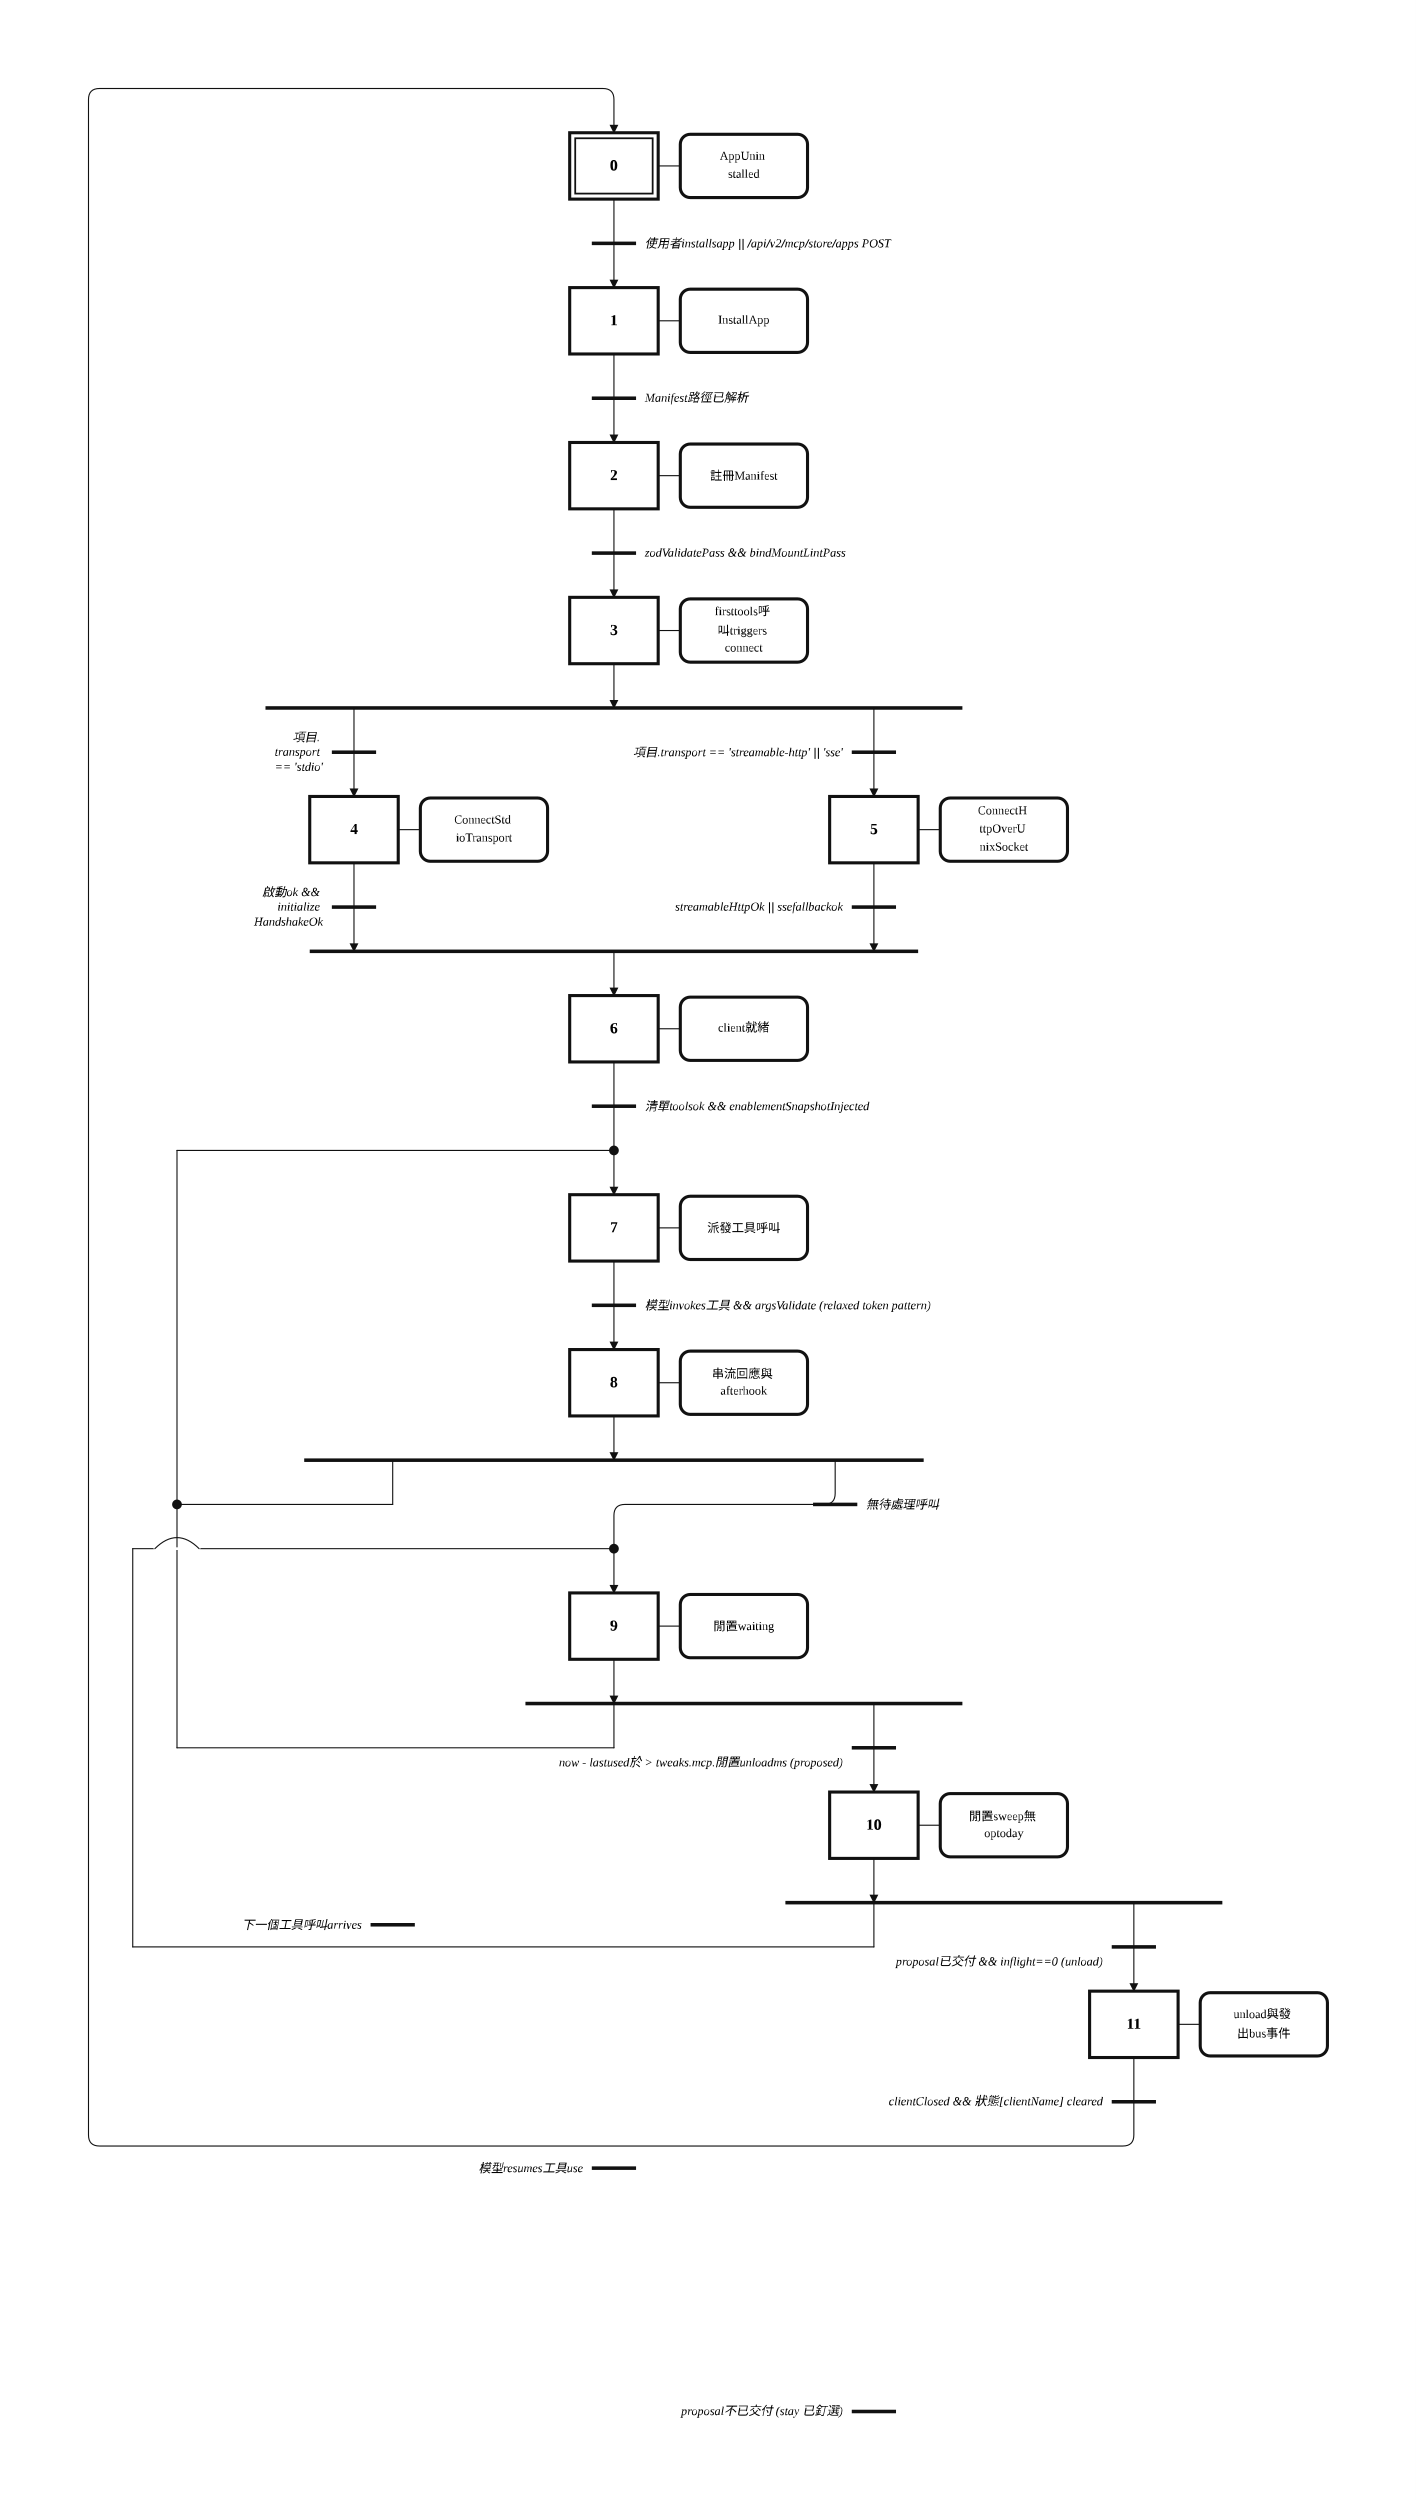
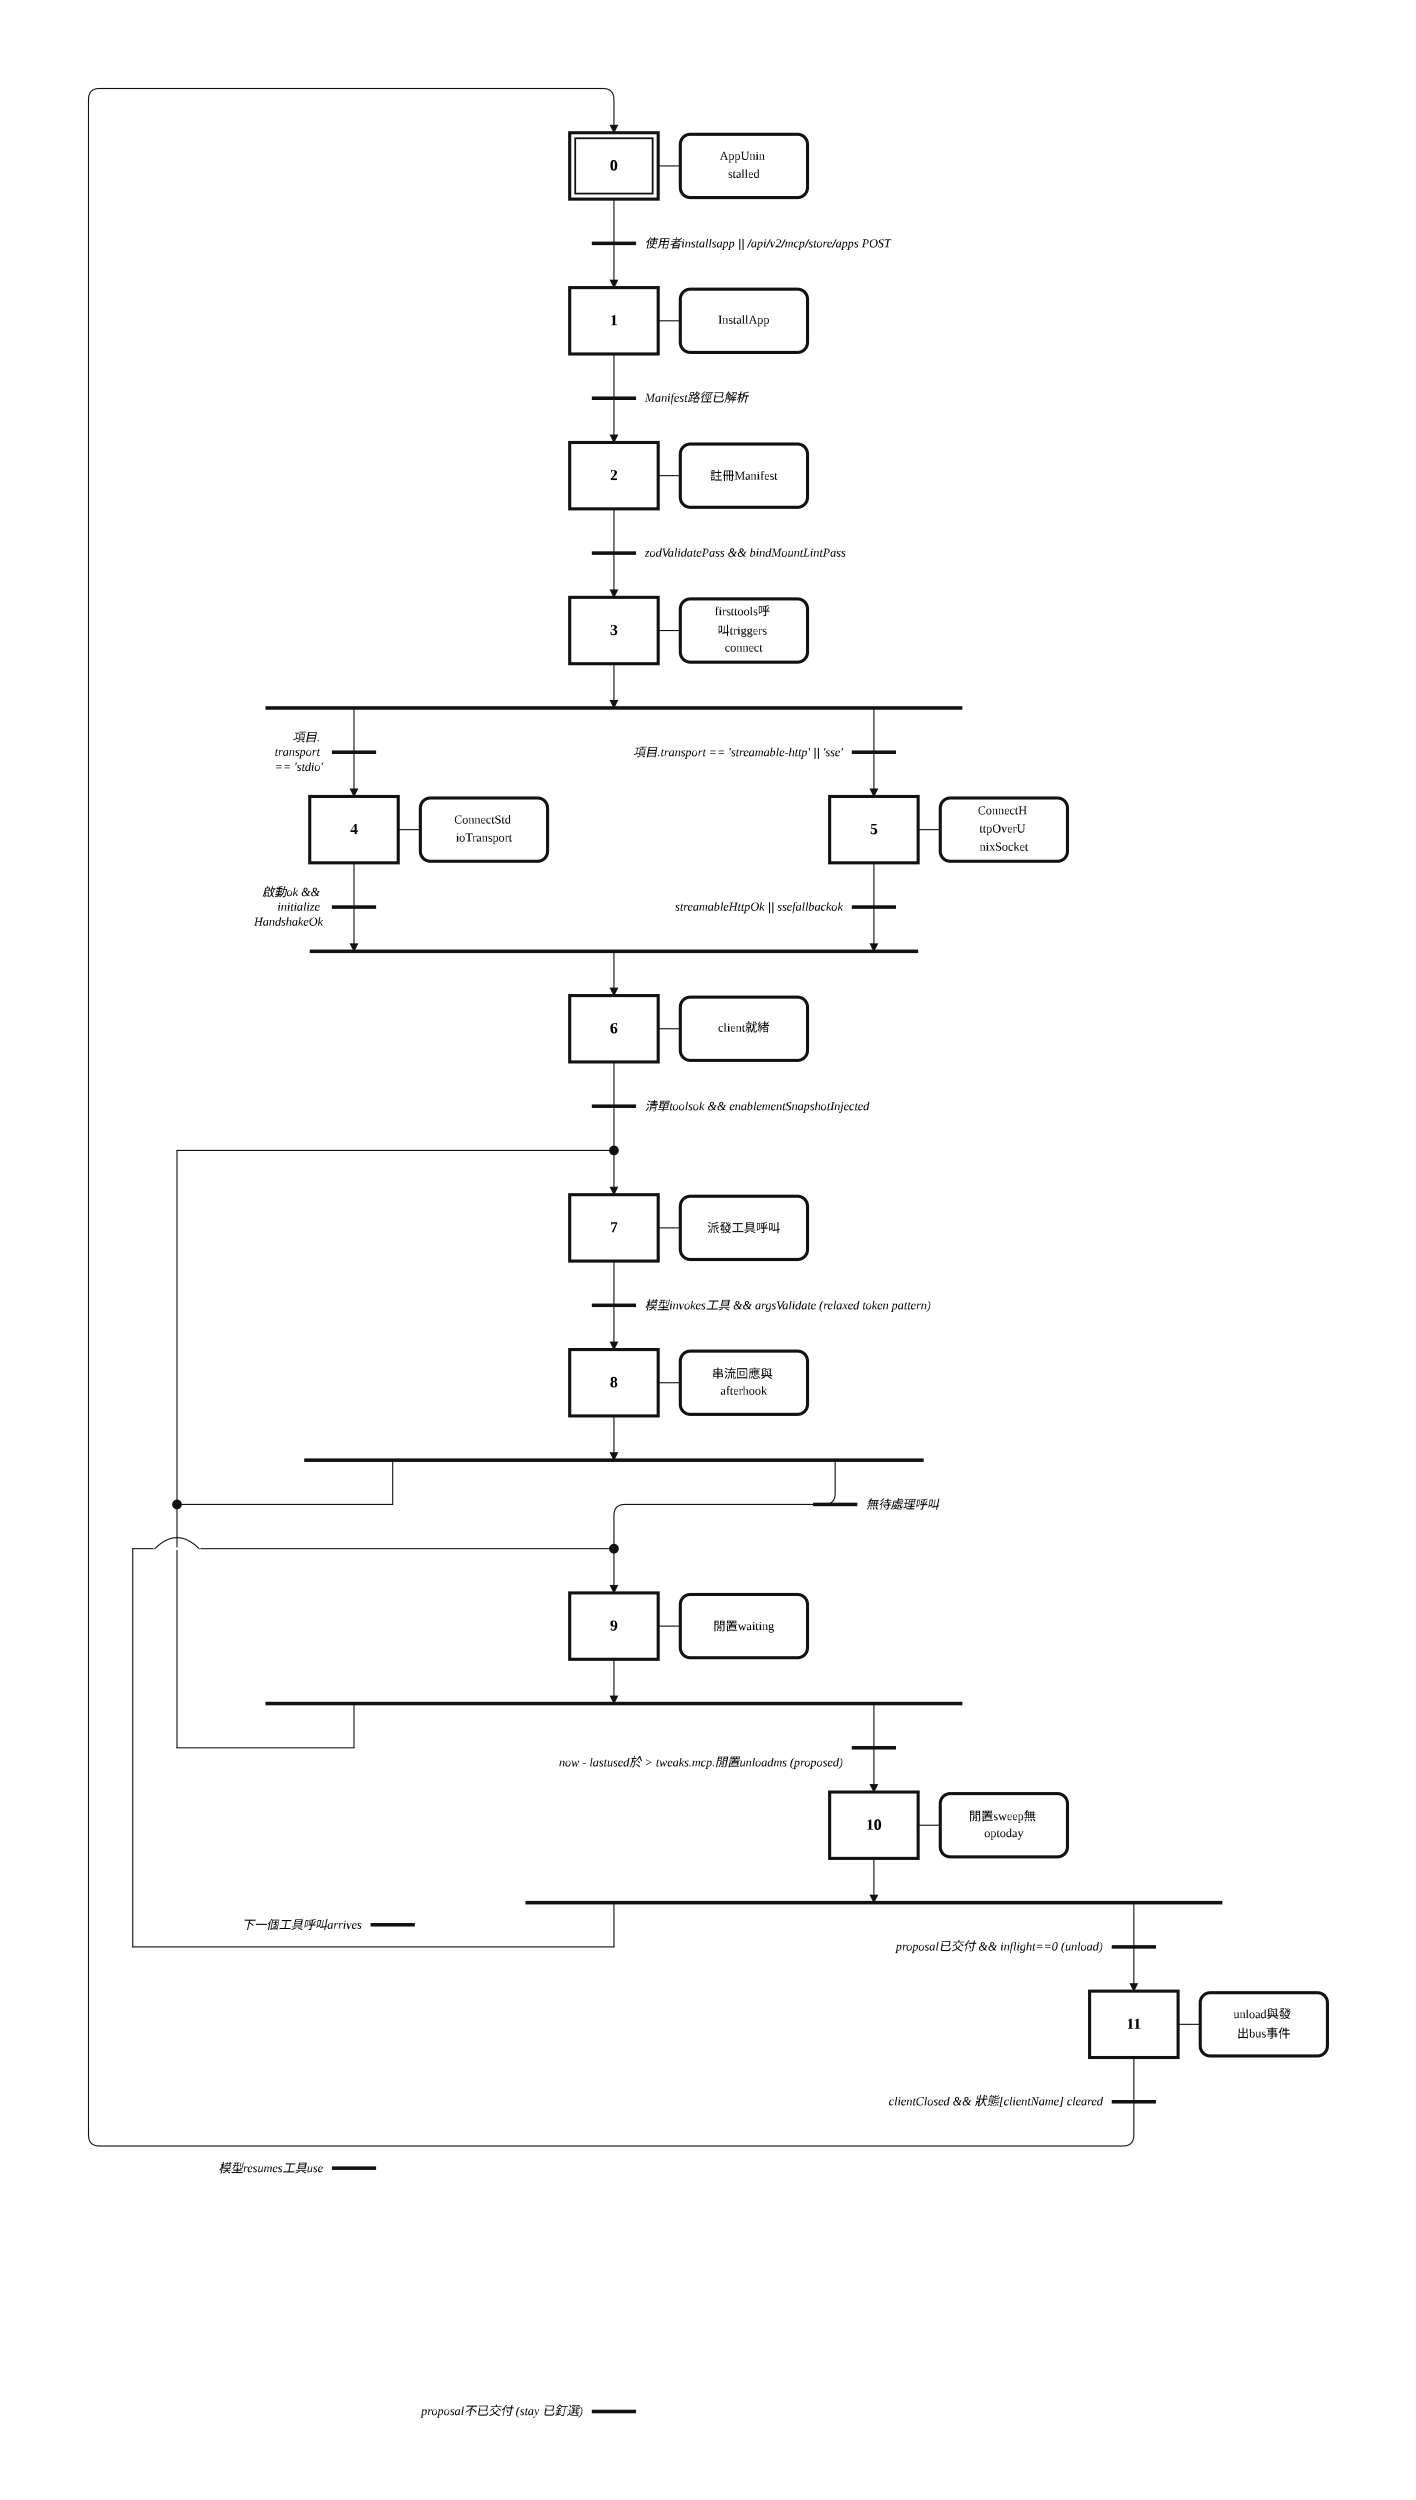
<svg xmlns="http://www.w3.org/2000/svg" width="1280" height="2260" viewBox="-6.00 -2.00 64.00 113.00" role="img">
  <style>
.step{fill:#fff;stroke:#111;stroke-width:.14}.step-inner{fill:none;stroke:#111;stroke-width:.08}
.action{fill:#fff;stroke:#111;stroke-width:.14}.gate{stroke:#111;stroke-width:.16}
.edge{fill:none;stroke:#111;stroke-width:.05;stroke-linecap:round;stroke-linejoin:round}.edge-arrow{marker-end:url(#arrow)}
.flyover-mask{stroke:#fff;stroke-width:.12;stroke-linecap:round}
.flyover{fill:none;stroke:#111;stroke-width:.05;stroke-linecap:round}
.junction{fill:#111;stroke:#111;stroke-width:0}.branch-junction{fill:#fff;stroke:#111;stroke-width:.08}
.assoc{stroke:#111;stroke-width:.05}.label{font:bold .7px 'Times New Roman', 'BiauKai', 'DFKai-SB', serif;text-anchor:middle;dominant-baseline:middle}
.action-label{font:.55px 'Times New Roman', 'BiauKai', 'DFKai-SB', serif;text-anchor:middle;dominant-baseline:middle}.gate-label{font:italic .55px 'Times New Roman', 'BiauKai', 'DFKai-SB', serif;text-anchor:start;dominant-baseline:middle}.gate-label-left{font:italic .55px 'Times New Roman', 'BiauKai', 'DFKai-SB', serif;text-anchor:end;dominant-baseline:middle}
</style>
  <defs>
    <marker id="arrow" markerWidth="0.4" markerHeight="0.4" refX="0.36" refY="0.2" orient="auto" markerUnits="userSpaceOnUse">
      <path d="M 0 0 L 0.4 0.2 L 0 0.4 z" fill="#111" />
    </marker>
  </defs>
  <rect x="-6.00" y="-2.00" width="64.00" height="113.00" fill="white" />
  <path class="edge edge-arrow" d="M 21.75 48.00 L 21.75 52.00" />
  <path class="edge edge-arrow" d="M 31.75 64.00 L 31.75 65.50 Q 31.75 66.00 31.25 66.00 L 22.25 66.00 Q 21.75 66.00 21.75 66.50 L 21.75 70.00" />
  <path class="edge" d="M 21.75 7.00 L 21.75 9.00" />
  <path class="edge edge-arrow" d="M 21.75 9.00 L 21.75 11.00" />
  <path class="edge" d="M 21.75 14.00 L 21.75 16.00" />
  <path class="edge edge-arrow" d="M 21.75 16.00 L 21.75 18.00" />
  <path class="edge" d="M 21.75 21.00 L 21.75 23.00" />
  <path class="edge edge-arrow" d="M 21.75 23.00 L 21.75 25.00" />
  <path class="edge edge-arrow" d="M 21.75 28.00 L 21.75 30.00" />
  <path class="edge edge-arrow" d="M 10.00 30.00 L 10.00 34.00" />
  <path class="edge edge-arrow" d="M 33.50 30.00 L 33.50 34.00" />
  <path class="edge edge-arrow" d="M 10.00 37.00 L 10.00 41.00" />
  <path class="edge edge-arrow" d="M 21.75 41.00 L 21.75 43.00" />
  <path class="edge edge-arrow" d="M 33.50 37.00 L 33.50 41.00" />
  <path class="edge" d="M 21.75 46.00 L 21.75 48.00" />
  <path class="edge" d="M 21.75 55.00 L 21.75 57.00" />
  <path class="edge edge-arrow" d="M 21.75 57.00 L 21.75 59.00" />
  <path class="edge edge-arrow" d="M 21.75 62.00 L 21.75 64.00" />
  <path class="edge" d="M 11.75 64.00 L 11.75 66.00" />
  <path class="edge" d="M 11.75 66.00 L 2.00 66.00" />
  <path class="edge" d="M 2.00 66.00 L 2.00 50.00" />
  <path class="edge" d="M 2.00 50.00 L 21.75 50.00" />
  <path class="edge edge-arrow" d="M 21.75 73.00 L 21.75 75.00" />
-   <path class="edge" d="M 21.75 75.00 L 21.75 77.00" />
-   <path class="edge" d="M 21.75 77.00 L 2.00 77.00" />
+   <path class="edge" d="M 10.00 75.00 L 10.00 77.00" />
+   <path class="edge" d="M 10.00 77.00 L 2.00 77.00" />
  <path class="edge" d="M 2.00 77.00 L 2.00 66.00" />
  <path class="edge edge-arrow" d="M 33.50 75.00 L 33.50 79.00" />
  <path class="edge edge-arrow" d="M 33.50 82.00 L 33.50 84.00" />
-   <path class="edge" d="M 33.50 84.00 L 33.50 86.00" />
-   <path class="edge" d="M 33.50 86.00 L 0.00 86.00" />
+   <path class="edge" d="M 21.75 84.00 L 21.75 86.00" />
+   <path class="edge" d="M 21.75 86.00 L 0.00 86.00" />
  <path class="edge" d="M 0.00 86.00 L 0.00 68.00" />
  <path class="edge" d="M 0.00 68.00 L 21.75 68.00" />
  <path class="edge edge-arrow" d="M 45.25 84.00 L 45.25 88.00" />
  <path class="edge" d="M 45.25 91.00 L 45.25 93.00" />
  <path class="edge edge-arrow" d="M 45.25 93.00 L 45.25 94.50 Q 45.25 95.00 44.75 95.00 L -1.50 95.00 Q -2.00 95.00 -2.00 94.50 L -2.00 2.50 Q -2.00 2.00 -1.50 2.00 L 21.25 2.00 Q 21.75 2.00 21.75 2.50 L 21.75 4.00" />
  <rect class="step" x="19.75" y="4.00" width="4.00" height="3.00" />
  <rect class="step-inner" x="20.00" y="4.25" width="3.50" height="2.50" />
  <text class="label" x="21.75" y="5.50">0</text>
  <rect class="step" x="19.75" y="11.00" width="4.00" height="3.00" />
  <text class="label" x="21.75" y="12.50">1</text>
  <rect class="step" x="19.75" y="18.00" width="4.00" height="3.00" />
  <text class="label" x="21.75" y="19.50">2</text>
  <rect class="step" x="19.75" y="25.00" width="4.00" height="3.00" />
  <text class="label" x="21.75" y="26.50">3</text>
  <rect class="step" x="8.00" y="34.00" width="4.00" height="3.00" />
  <text class="label" x="10.00" y="35.50">4</text>
  <rect class="step" x="31.50" y="34.00" width="4.00" height="3.00" />
  <text class="label" x="33.50" y="35.50">5</text>
  <rect class="step" x="19.75" y="43.00" width="4.00" height="3.00" />
  <text class="label" x="21.75" y="44.50">6</text>
  <rect class="step" x="19.75" y="52.00" width="4.00" height="3.00" />
  <text class="label" x="21.75" y="53.50">7</text>
  <rect class="step" x="19.75" y="59.00" width="4.00" height="3.00" />
  <text class="label" x="21.75" y="60.50">8</text>
  <rect class="step" x="19.75" y="70.00" width="4.00" height="3.00" />
  <text class="label" x="21.75" y="71.50">9</text>
  <rect class="step" x="31.50" y="79.00" width="4.00" height="3.00" />
  <text class="label" x="33.50" y="80.50">10</text>
  <rect class="step" x="43.25" y="88.00" width="4.00" height="3.00" />
  <text class="label" x="45.25" y="89.50">11</text>
  <line class="assoc" x1="23.75" y1="5.50" x2="24.75" y2="5.50" />
  <rect class="action" x="24.75" y="4.07" width="5.75" height="2.86" rx="0.45" ry="0.45" />
  <text class="action-label" x="27.62" y="5.09">
    <tspan x="27.62" dy="0">AppUnin</tspan>
    <tspan x="27.62" dy="0.82">stalled</tspan>
  </text>
  <line class="assoc" x1="23.75" y1="12.50" x2="24.75" y2="12.50" />
  <rect class="action" x="24.75" y="11.07" width="5.75" height="2.86" rx="0.45" ry="0.45" />
  <text class="action-label" x="27.62" y="12.50">
    <tspan x="27.62" dy="0">InstallApp</tspan>
  </text>
  <line class="assoc" x1="23.75" y1="19.50" x2="24.75" y2="19.50" />
  <rect class="action" x="24.75" y="18.07" width="5.75" height="2.86" rx="0.45" ry="0.45" />
  <text class="action-label" x="27.62" y="19.50">
    <tspan x="27.62" dy="0">註冊Manifest</tspan>
  </text>
  <line class="assoc" x1="23.75" y1="26.50" x2="24.75" y2="26.50" />
  <rect class="action" x="24.75" y="25.07" width="5.75" height="2.86" rx="0.45" ry="0.45" />
  <text class="action-label" x="27.62" y="25.68">
    <tspan x="27.62" dy="0">firsttools呼</tspan>
    <tspan x="27.62" dy="0.82">叫triggers</tspan>
    <tspan x="27.62" dy="0.82">connect</tspan>
  </text>
  <line class="assoc" x1="12.00" y1="35.50" x2="13.00" y2="35.50" />
  <rect class="action" x="13.00" y="34.07" width="5.75" height="2.86" rx="0.45" ry="0.45" />
  <text class="action-label" x="15.88" y="35.09">
    <tspan x="15.88" dy="0">ConnectStd</tspan>
    <tspan x="15.88" dy="0.82">ioTransport</tspan>
  </text>
  <line class="assoc" x1="35.50" y1="35.50" x2="36.50" y2="35.50" />
  <rect class="action" x="36.50" y="34.07" width="5.75" height="2.86" rx="0.45" ry="0.45" />
  <text class="action-label" x="39.38" y="34.68">
    <tspan x="39.38" dy="0">ConnectH</tspan>
    <tspan x="39.38" dy="0.82">ttpOverU</tspan>
    <tspan x="39.38" dy="0.82">nixSocket</tspan>
  </text>
  <line class="assoc" x1="23.75" y1="44.50" x2="24.75" y2="44.50" />
  <rect class="action" x="24.75" y="43.07" width="5.75" height="2.86" rx="0.45" ry="0.45" />
  <text class="action-label" x="27.62" y="44.50">
    <tspan x="27.62" dy="0">client就緒</tspan>
  </text>
  <line class="assoc" x1="23.75" y1="53.50" x2="24.75" y2="53.50" />
  <rect class="action" x="24.75" y="52.07" width="5.75" height="2.86" rx="0.45" ry="0.45" />
  <text class="action-label" x="27.62" y="53.50">
    <tspan x="27.62" dy="0">派發工具呼叫</tspan>
  </text>
  <line class="assoc" x1="23.75" y1="60.50" x2="24.75" y2="60.50" />
  <rect class="action" x="24.75" y="59.07" width="5.75" height="2.86" rx="0.45" ry="0.45" />
  <text class="action-label" x="27.62" y="60.09">
    <tspan x="27.62" dy="0">串流回應與</tspan>
    <tspan x="27.62" dy="0.82">afterhook</tspan>
  </text>
  <line class="assoc" x1="23.75" y1="71.50" x2="24.75" y2="71.50" />
  <rect class="action" x="24.75" y="70.07" width="5.75" height="2.86" rx="0.45" ry="0.45" />
  <text class="action-label" x="27.62" y="71.50">
    <tspan x="27.62" dy="0">閒置waiting</tspan>
  </text>
  <line class="assoc" x1="35.50" y1="80.50" x2="36.50" y2="80.50" />
  <rect class="action" x="36.50" y="79.07" width="5.75" height="2.86" rx="0.45" ry="0.45" />
  <text class="action-label" x="39.38" y="80.09">
    <tspan x="39.38" dy="0">閒置sweep無</tspan>
    <tspan x="39.38" dy="0.82">optoday</tspan>
  </text>
  <line class="assoc" x1="47.25" y1="89.50" x2="48.25" y2="89.50" />
  <rect class="action" x="48.25" y="88.07" width="5.75" height="2.86" rx="0.45" ry="0.45" />
  <text class="action-label" x="51.12" y="89.09">
    <tspan x="51.12" dy="0">unload與發</tspan>
    <tspan x="51.12" dy="0.82">出bus事件</tspan>
  </text>
  <line class="gate" x1="20.75" y1="9.00" x2="22.75" y2="9.00" />
  <text class="gate-label" x="23.15" y="9.00">
    <tspan x="23.15" dy="0">使用者installsapp || /api/v2/mcp/store/apps POST</tspan>
  </text>
  <line class="gate" x1="20.75" y1="16.00" x2="22.75" y2="16.00" />
  <text class="gate-label" x="23.15" y="16.00">
    <tspan x="23.15" dy="0">Manifest路徑已解析</tspan>
  </text>
  <line class="gate" x1="20.75" y1="23.00" x2="22.75" y2="23.00" />
  <text class="gate-label" x="23.15" y="23.00">
    <tspan x="23.15" dy="0">zodValidatePass &amp;&amp; bindMountLintPass</tspan>
  </text>
  <line class="gate" x1="6.00" y1="30.00" x2="37.50" y2="30.00" />
  <line class="gate" x1="8.00" y1="41.00" x2="35.50" y2="41.00" />
  <line class="gate" x1="20.75" y1="48.00" x2="22.75" y2="48.00" />
  <text class="gate-label" x="23.15" y="48.00">
    <tspan x="23.15" dy="0">清單toolsok &amp;&amp; enablementSnapshotInjected</tspan>
  </text>
  <line class="gate" x1="20.75" y1="57.00" x2="22.75" y2="57.00" />
  <text class="gate-label" x="23.15" y="57.00">
    <tspan x="23.15" dy="0">模型invokes工具 &amp;&amp; argsValidate (relaxed token pattern)</tspan>
  </text>
  <line class="gate" x1="7.75" y1="64.00" x2="35.75" y2="64.00" />
-   <line class="gate" x1="17.75" y1="75.00" x2="37.50" y2="75.00" />
-   <line class="gate" x1="29.50" y1="84.00" x2="49.25" y2="84.00" />
+   <line class="gate" x1="6.00" y1="75.00" x2="37.50" y2="75.00" />
+   <line class="gate" x1="17.75" y1="84.00" x2="49.25" y2="84.00" />
  <line class="gate" x1="44.25" y1="93.00" x2="46.25" y2="93.00" />
  <text class="gate-label-left" x="43.85" y="93.00">
    <tspan x="43.85" dy="0">clientClosed &amp;&amp; 狀態[clientName] cleared</tspan>
  </text>
  <line class="gate" x1="9.00" y1="32.00" x2="11.00" y2="32.00" />
  <text class="gate-label-left" x="8.60" y="31.32">
    <tspan x="8.60" dy="0">項目.</tspan>
    <tspan x="8.60" dy="0.68">transport</tspan>
    <tspan x="8.60" dy="0.68">== 'stdio'</tspan>
  </text>
  <line class="gate" x1="32.50" y1="32.00" x2="34.50" y2="32.00" />
  <text class="gate-label-left" x="32.10" y="32.00">
    <tspan x="32.10" dy="0">項目.transport == 'streamable-http' || 'sse'</tspan>
  </text>
  <line class="gate" x1="9.00" y1="39.00" x2="11.00" y2="39.00" />
  <text class="gate-label-left" x="8.60" y="38.32">
    <tspan x="8.60" dy="0">啟動ok &amp;&amp;</tspan>
    <tspan x="8.60" dy="0.68">initialize</tspan>
    <tspan x="8.60" dy="0.68">HandshakeOk</tspan>
  </text>
  <line class="gate" x1="32.50" y1="39.00" x2="34.50" y2="39.00" />
  <text class="gate-label-left" x="32.10" y="39.00">
    <tspan x="32.10" dy="0">streamableHttpOk || ssefallbackok</tspan>
  </text>
  <line class="gate" x1="10.75" y1="85.00" x2="12.75" y2="85.00" />
  <text class="gate-label-left" x="10.35" y="85.00">
    <tspan x="10.35" dy="0">下一個工具呼叫arrives</tspan>
  </text>
  <line class="gate" x1="30.75" y1="66.00" x2="32.75" y2="66.00" />
  <text class="gate-label" x="33.15" y="66.00">
    <tspan x="33.15" dy="0">無待處理呼叫</tspan>
  </text>
-   <line class="gate" x1="20.75" y1="96.00" x2="22.75" y2="96.00" />
-   <text class="gate-label-left" x="20.35" y="96.00">
-     <tspan x="20.35" dy="0">模型resumes工具use</tspan>
+   <line class="gate" x1="9.00" y1="96.00" x2="11.00" y2="96.00" />
+   <text class="gate-label-left" x="8.60" y="96.00">
+     <tspan x="8.60" dy="0">模型resumes工具use</tspan>
  </text>
  <line class="gate" x1="32.50" y1="77.00" x2="34.50" y2="77.00" />
  <text class="gate-label-left" x="32.10" y="77.68">
    <tspan x="32.10" dy="0">now - lastused於 &gt; tweaks.mcp.閒置unloadms (proposed)</tspan>
  </text>
-   <line class="gate" x1="32.50" y1="107.00" x2="34.50" y2="107.00" />
-   <text class="gate-label-left" x="32.10" y="107.00">
-     <tspan x="32.10" dy="0">proposal不已交付 (stay 已釘選)</tspan>
+   <line class="gate" x1="20.75" y1="107.00" x2="22.75" y2="107.00" />
+   <text class="gate-label-left" x="20.35" y="107.00">
+     <tspan x="20.35" dy="0">proposal不已交付 (stay 已釘選)</tspan>
  </text>
  <line class="gate" x1="44.25" y1="86.00" x2="46.25" y2="86.00" />
-   <text class="gate-label-left" x="43.85" y="86.68">
+   <text class="gate-label-left" x="43.85" y="86.00">
    <tspan x="43.85" dy="0">proposal已交付 &amp;&amp; inflight==0 (unload)</tspan>
  </text>
  <line class="flyover-mask" x1="1.00" y1="68.00" x2="3.00" y2="68.00" />
  <path class="flyover" d="M 1.00 68.00 Q 2.00 67.00 3.00 68.00" />
  <circle class="junction" cx="21.75" cy="50.00" r="0.22" />
  <circle class="junction" cx="21.75" cy="68.00" r="0.22" />
  <circle class="junction" cx="2.00" cy="66.00" r="0.22" />
</svg>
